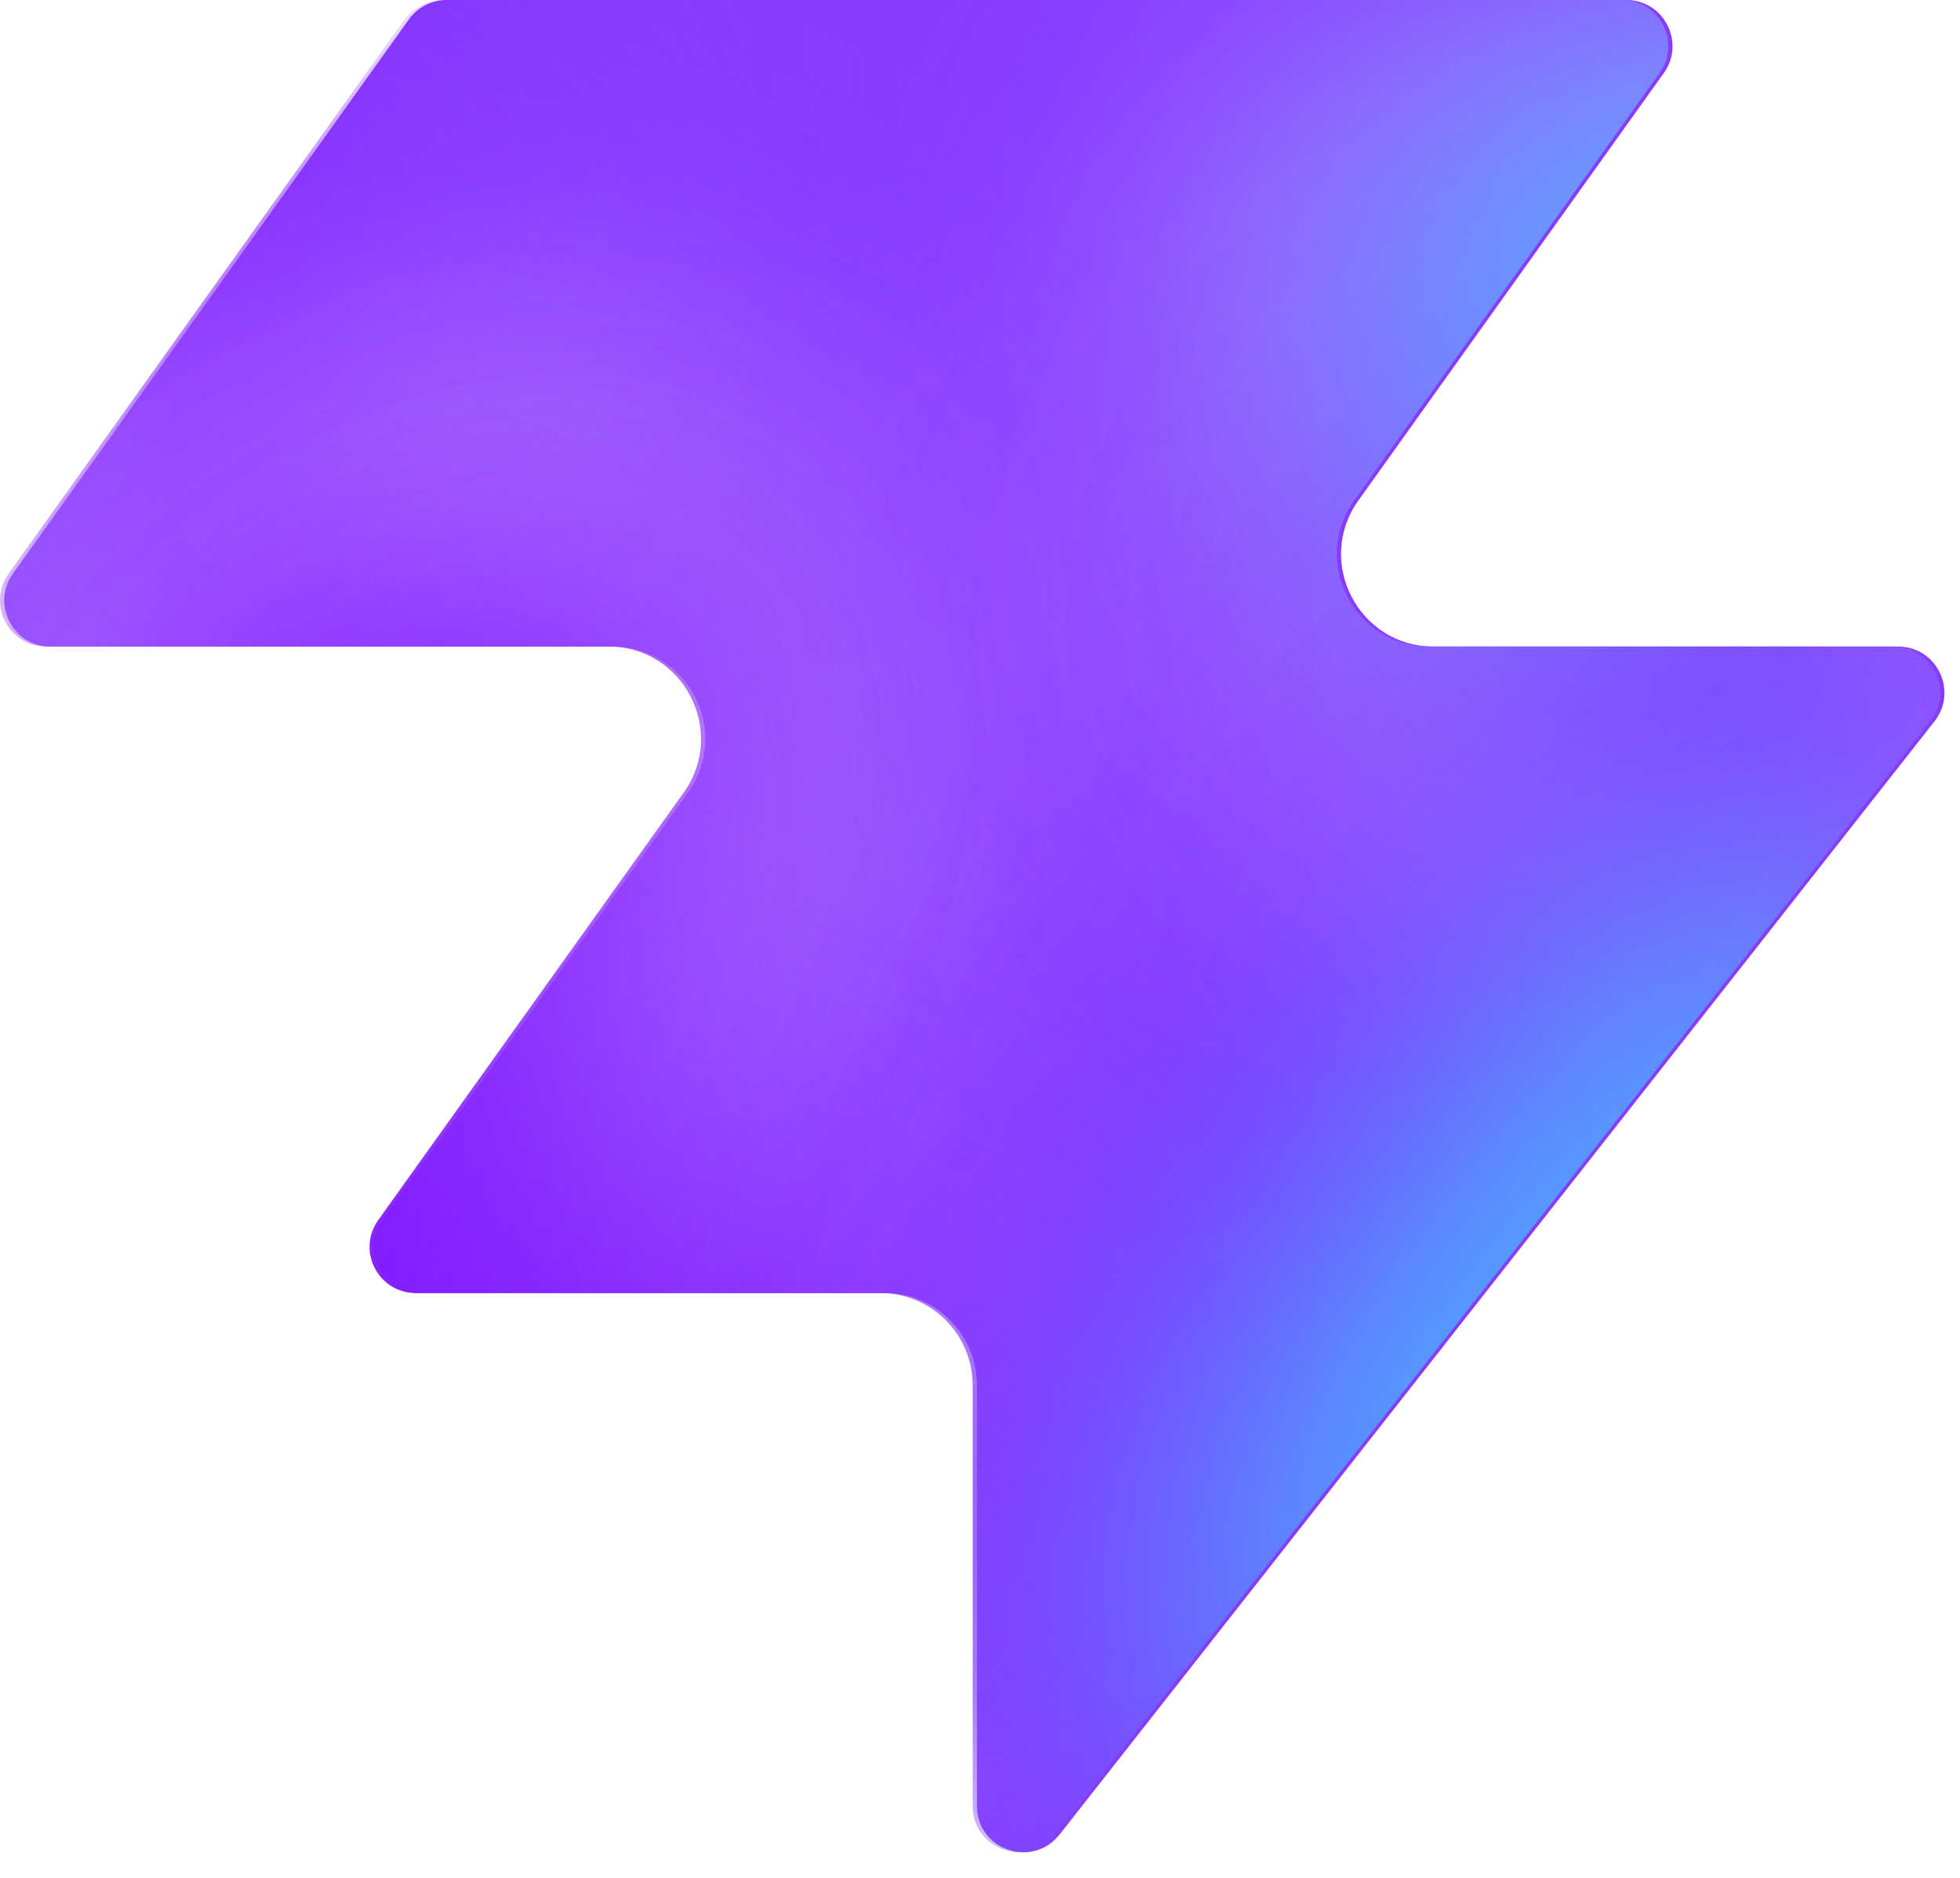
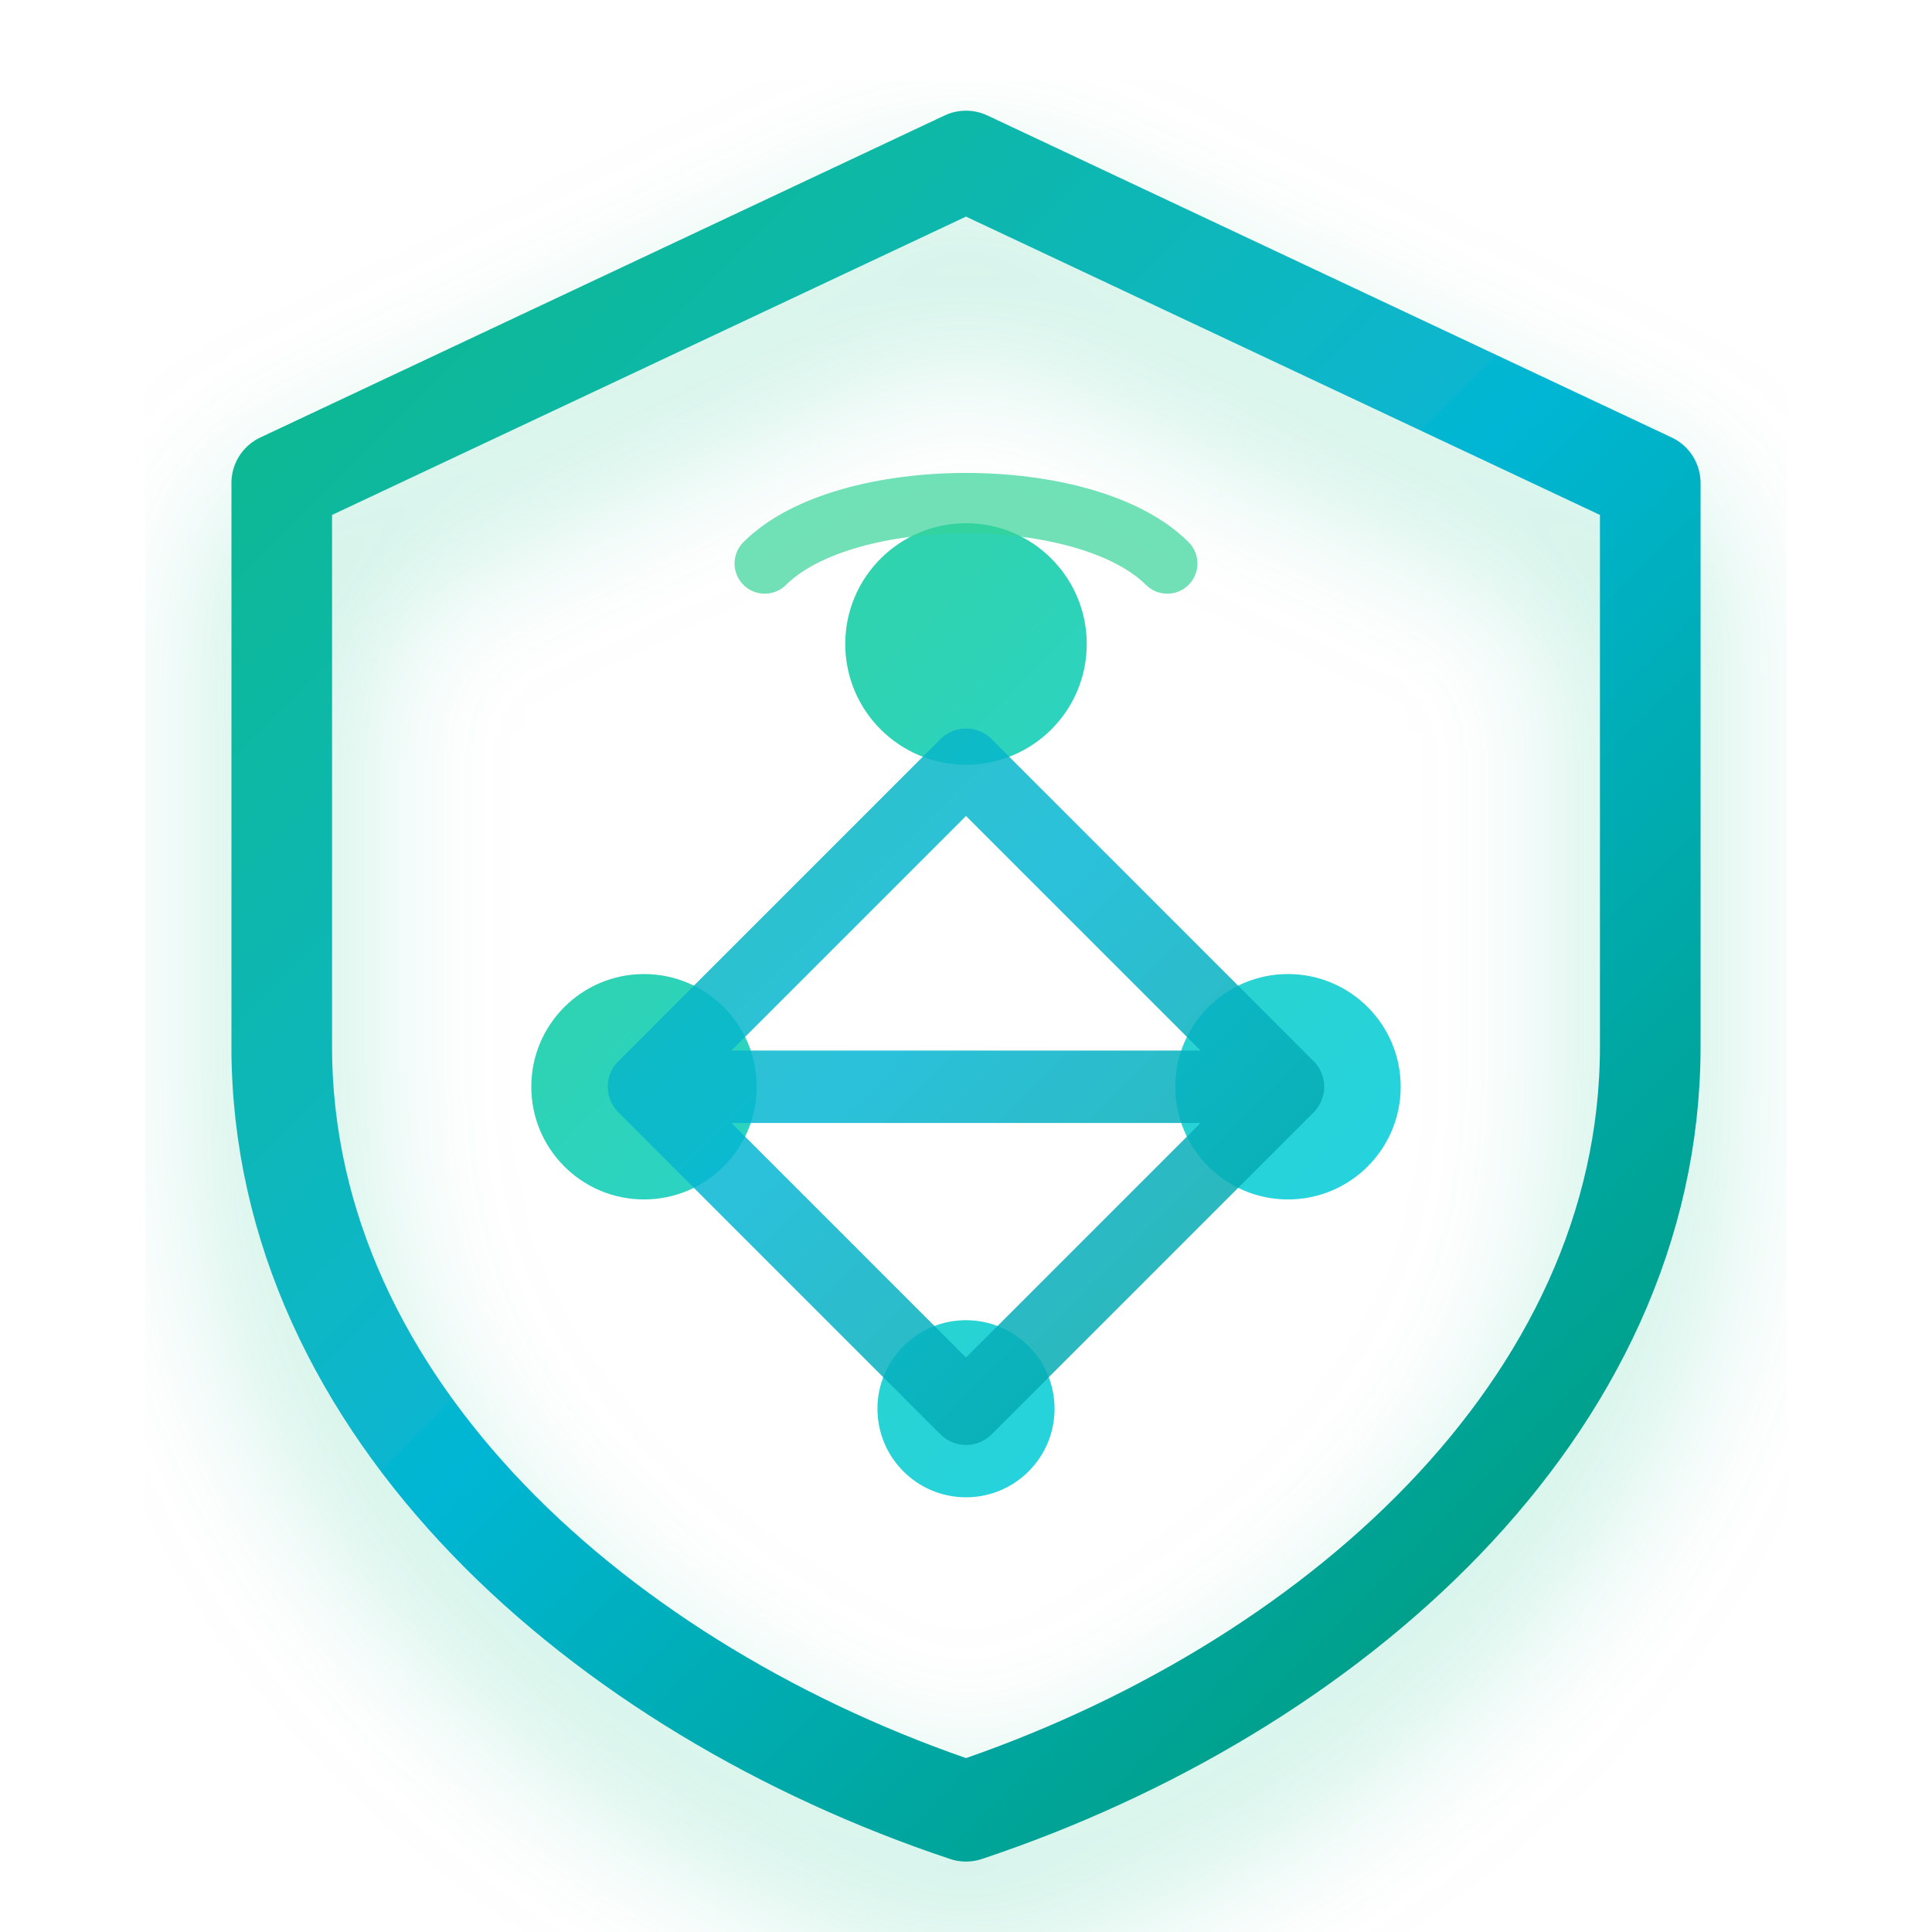
- <svg xmlns="http://www.w3.org/2000/svg" width="48" height="46" fill="none" viewBox="0 0 48 46">
-   <path fill="#863bff" d="M25.946 44.938c-.664.845-2.021.375-2.021-.698V33.937a2.26 2.26 0 0 0-2.262-2.262H10.287c-.92 0-1.456-1.04-.92-1.788l7.48-10.471c1.07-1.497 0-3.578-1.842-3.578H1.237c-.92 0-1.456-1.04-.92-1.788L10.013.474c.214-.297.556-.474.92-.474h28.894c.92 0 1.456 1.04.92 1.788l-7.48 10.471c-1.07 1.498 0 3.579 1.842 3.579h11.377c.943 0 1.473 1.088.89 1.83L25.947 44.94z" style="fill:#863bff;fill:color(display-p3 .525 .23 1);fill-opacity:1" />
-   <mask id="a" width="48" height="46" x="0" y="0" maskUnits="userSpaceOnUse" style="mask-type:alpha">
-     <path fill="#000" d="M25.842 44.938c-.664.844-2.021.375-2.021-.698V33.937a2.26 2.26 0 0 0-2.262-2.262H10.183c-.92 0-1.456-1.04-.92-1.788l7.48-10.471c1.07-1.498 0-3.579-1.842-3.579H1.133c-.92 0-1.456-1.04-.92-1.787L9.91.473c.214-.297.556-.474.92-.474h28.894c.92 0 1.456 1.04.92 1.788l-7.48 10.471c-1.07 1.498 0 3.578 1.842 3.578h11.377c.943 0 1.473 1.088.89 1.832L25.843 44.94z" style="fill:#000;fill-opacity:1" />
-   </mask>
-   <g mask="url(#a)">
-     <g filter="url(#b)">
-       <ellipse cx="5.508" cy="14.704" fill="#ede6ff" rx="5.508" ry="14.704" style="fill:#ede6ff;fill:color(display-p3 .927 .903 1);fill-opacity:1" transform="matrix(.00324 1 1 -.00324 -4.47 31.516)" />
-     </g>
-     <g filter="url(#c)">
-       <ellipse cx="10.399" cy="29.851" fill="#ede6ff" rx="10.399" ry="29.851" style="fill:#ede6ff;fill:color(display-p3 .927 .903 1);fill-opacity:1" transform="matrix(.00324 1 1 -.00324 -39.328 7.883)" />
-     </g>
-     <g filter="url(#d)">
-       <ellipse cx="5.508" cy="30.487" fill="#7e14ff" rx="5.508" ry="30.487" style="fill:#7e14ff;fill:color(display-p3 .492 .077 1);fill-opacity:1" transform="rotate(89.814 -25.913 -14.639)scale(1 -1)" />
-     </g>
-     <g filter="url(#e)">
-       <ellipse cx="5.508" cy="30.599" fill="#7e14ff" rx="5.508" ry="30.599" style="fill:#7e14ff;fill:color(display-p3 .492 .077 1);fill-opacity:1" transform="rotate(89.814 -32.644 -3.334)scale(1 -1)" />
-     </g>
-     <g filter="url(#f)">
-       <ellipse cx="5.508" cy="30.599" fill="#7e14ff" rx="5.508" ry="30.599" style="fill:#7e14ff;fill:color(display-p3 .492 .077 1);fill-opacity:1" transform="matrix(.00324 1 1 -.00324 -34.34 30.47)" />
-     </g>
-     <g filter="url(#g)">
-       <ellipse cx="14.072" cy="22.078" fill="#ede6ff" rx="14.072" ry="22.078" style="fill:#ede6ff;fill:color(display-p3 .927 .903 1);fill-opacity:1" transform="rotate(93.35 24.506 48.493)scale(-1 1)" />
-     </g>
-     <g filter="url(#h)">
-       <ellipse cx="3.47" cy="21.501" fill="#7e14ff" rx="3.47" ry="21.501" style="fill:#7e14ff;fill:color(display-p3 .492 .077 1);fill-opacity:1" transform="rotate(89.009 28.708 47.59)scale(-1 1)" />
-     </g>
-     <g filter="url(#i)">
-       <ellipse cx="3.47" cy="21.501" fill="#7e14ff" rx="3.47" ry="21.501" style="fill:#7e14ff;fill:color(display-p3 .492 .077 1);fill-opacity:1" transform="rotate(89.009 28.708 47.59)scale(-1 1)" />
-     </g>
-     <g filter="url(#j)">
-       <ellipse cx=".387" cy="8.972" fill="#7e14ff" rx="4.407" ry="29.108" style="fill:#7e14ff;fill:color(display-p3 .492 .077 1);fill-opacity:1" transform="rotate(39.51 .387 8.972)" />
-     </g>
-     <g filter="url(#k)">
-       <ellipse cx="47.523" cy="-6.092" fill="#7e14ff" rx="4.407" ry="29.108" style="fill:#7e14ff;fill:color(display-p3 .492 .077 1);fill-opacity:1" transform="rotate(37.892 47.523 -6.092)" />
-     </g>
-     <g filter="url(#l)">
-       <ellipse cx="41.412" cy="6.333" fill="#47bfff" rx="5.971" ry="9.665" style="fill:#47bfff;fill:color(display-p3 .28 .748 1);fill-opacity:1" transform="rotate(37.892 41.412 6.333)" />
-     </g>
-     <g filter="url(#m)">
-       <ellipse cx="-1.879" cy="38.332" fill="#7e14ff" rx="4.407" ry="29.108" style="fill:#7e14ff;fill:color(display-p3 .492 .077 1);fill-opacity:1" transform="rotate(37.892 -1.88 38.332)" />
-     </g>
-     <g filter="url(#n)">
-       <ellipse cx="-1.879" cy="38.332" fill="#7e14ff" rx="4.407" ry="29.108" style="fill:#7e14ff;fill:color(display-p3 .492 .077 1);fill-opacity:1" transform="rotate(37.892 -1.88 38.332)" />
-     </g>
-     <g filter="url(#o)">
-       <ellipse cx="35.651" cy="29.907" fill="#7e14ff" rx="4.407" ry="29.108" style="fill:#7e14ff;fill:color(display-p3 .492 .077 1);fill-opacity:1" transform="rotate(37.892 35.651 29.907)" />
-     </g>
-     <g filter="url(#p)">
-       <ellipse cx="38.418" cy="32.4" fill="#47bfff" rx="5.971" ry="15.297" style="fill:#47bfff;fill:color(display-p3 .28 .748 1);fill-opacity:1" transform="rotate(37.892 38.418 32.4)" />
-     </g>
-   </g>
+ <svg xmlns="http://www.w3.org/2000/svg" viewBox="0 0 48 48" fill="none" class="w-full h-full">
  <defs>
-     <filter id="b" width="60.045" height="41.654" x="-19.77" y="16.149" color-interpolation-filters="sRGB" filterUnits="userSpaceOnUse">
-       <feFlood flood-opacity="0" result="BackgroundImageFix" />
-       <feBlend in="SourceGraphic" in2="BackgroundImageFix" result="shape" />
-       <feGaussianBlur result="effect1_foregroundBlur_2002_17158" stdDeviation="7.659" />
-     </filter>
-     <filter id="c" width="90.34" height="51.437" x="-54.613" y="-7.533" color-interpolation-filters="sRGB" filterUnits="userSpaceOnUse">
-       <feFlood flood-opacity="0" result="BackgroundImageFix" />
-       <feBlend in="SourceGraphic" in2="BackgroundImageFix" result="shape" />
-       <feGaussianBlur result="effect1_foregroundBlur_2002_17158" stdDeviation="7.659" />
-     </filter>
-     <filter id="d" width="79.355" height="29.4" x="-49.64" y="2.03" color-interpolation-filters="sRGB" filterUnits="userSpaceOnUse">
-       <feFlood flood-opacity="0" result="BackgroundImageFix" />
-       <feBlend in="SourceGraphic" in2="BackgroundImageFix" result="shape" />
-       <feGaussianBlur result="effect1_foregroundBlur_2002_17158" stdDeviation="4.596" />
-     </filter>
-     <filter id="e" width="79.579" height="29.4" x="-45.045" y="20.029" color-interpolation-filters="sRGB" filterUnits="userSpaceOnUse">
-       <feFlood flood-opacity="0" result="BackgroundImageFix" />
-       <feBlend in="SourceGraphic" in2="BackgroundImageFix" result="shape" />
-       <feGaussianBlur result="effect1_foregroundBlur_2002_17158" stdDeviation="4.596" />
-     </filter>
-     <filter id="f" width="79.579" height="29.4" x="-43.513" y="21.178" color-interpolation-filters="sRGB" filterUnits="userSpaceOnUse">
-       <feFlood flood-opacity="0" result="BackgroundImageFix" />
-       <feBlend in="SourceGraphic" in2="BackgroundImageFix" result="shape" />
-       <feGaussianBlur result="effect1_foregroundBlur_2002_17158" stdDeviation="4.596" />
-     </filter>
-     <filter id="g" width="74.749" height="58.852" x="15.756" y="-17.901" color-interpolation-filters="sRGB" filterUnits="userSpaceOnUse">
-       <feFlood flood-opacity="0" result="BackgroundImageFix" />
-       <feBlend in="SourceGraphic" in2="BackgroundImageFix" result="shape" />
-       <feGaussianBlur result="effect1_foregroundBlur_2002_17158" stdDeviation="7.659" />
-     </filter>
-     <filter id="h" width="61.377" height="25.362" x="23.548" y="2.284" color-interpolation-filters="sRGB" filterUnits="userSpaceOnUse">
-       <feFlood flood-opacity="0" result="BackgroundImageFix" />
-       <feBlend in="SourceGraphic" in2="BackgroundImageFix" result="shape" />
-       <feGaussianBlur result="effect1_foregroundBlur_2002_17158" stdDeviation="4.596" />
-     </filter>
-     <filter id="i" width="61.377" height="25.362" x="23.548" y="2.284" color-interpolation-filters="sRGB" filterUnits="userSpaceOnUse">
-       <feFlood flood-opacity="0" result="BackgroundImageFix" />
-       <feBlend in="SourceGraphic" in2="BackgroundImageFix" result="shape" />
-       <feGaussianBlur result="effect1_foregroundBlur_2002_17158" stdDeviation="4.596" />
-     </filter>
-     <filter id="j" width="56.045" height="63.649" x="-27.636" y="-22.853" color-interpolation-filters="sRGB" filterUnits="userSpaceOnUse">
-       <feFlood flood-opacity="0" result="BackgroundImageFix" />
-       <feBlend in="SourceGraphic" in2="BackgroundImageFix" result="shape" />
-       <feGaussianBlur result="effect1_foregroundBlur_2002_17158" stdDeviation="4.596" />
-     </filter>
-     <filter id="k" width="54.814" height="64.646" x="20.116" y="-38.415" color-interpolation-filters="sRGB" filterUnits="userSpaceOnUse">
-       <feFlood flood-opacity="0" result="BackgroundImageFix" />
-       <feBlend in="SourceGraphic" in2="BackgroundImageFix" result="shape" />
-       <feGaussianBlur result="effect1_foregroundBlur_2002_17158" stdDeviation="4.596" />
-     </filter>
-     <filter id="l" width="33.541" height="35.313" x="24.641" y="-11.323" color-interpolation-filters="sRGB" filterUnits="userSpaceOnUse">
-       <feFlood flood-opacity="0" result="BackgroundImageFix" />
-       <feBlend in="SourceGraphic" in2="BackgroundImageFix" result="shape" />
-       <feGaussianBlur result="effect1_foregroundBlur_2002_17158" stdDeviation="4.596" />
-     </filter>
-     <filter id="m" width="54.814" height="64.646" x="-29.286" y="6.009" color-interpolation-filters="sRGB" filterUnits="userSpaceOnUse">
-       <feFlood flood-opacity="0" result="BackgroundImageFix" />
-       <feBlend in="SourceGraphic" in2="BackgroundImageFix" result="shape" />
-       <feGaussianBlur result="effect1_foregroundBlur_2002_17158" stdDeviation="4.596" />
-     </filter>
-     <filter id="n" width="54.814" height="64.646" x="-29.286" y="6.009" color-interpolation-filters="sRGB" filterUnits="userSpaceOnUse">
-       <feFlood flood-opacity="0" result="BackgroundImageFix" />
-       <feBlend in="SourceGraphic" in2="BackgroundImageFix" result="shape" />
-       <feGaussianBlur result="effect1_foregroundBlur_2002_17158" stdDeviation="4.596" />
-     </filter>
-     <filter id="o" width="54.814" height="64.646" x="8.244" y="-2.416" color-interpolation-filters="sRGB" filterUnits="userSpaceOnUse">
-       <feFlood flood-opacity="0" result="BackgroundImageFix" />
-       <feBlend in="SourceGraphic" in2="BackgroundImageFix" result="shape" />
-       <feGaussianBlur result="effect1_foregroundBlur_2002_17158" stdDeviation="4.596" />
-     </filter>
-     <filter id="p" width="39.409" height="43.623" x="18.713" y="10.588" color-interpolation-filters="sRGB" filterUnits="userSpaceOnUse">
-       <feFlood flood-opacity="0" result="BackgroundImageFix" />
-       <feBlend in="SourceGraphic" in2="BackgroundImageFix" result="shape" />
-       <feGaussianBlur result="effect1_foregroundBlur_2002_17158" stdDeviation="4.596" />
+     <linearGradient id="shieldGrad" x1="4" y1="4" x2="44" y2="44" gradientUnits="userSpaceOnUse">
+       <stop offset="0%" stop-color="#10B981" />
+       <stop offset="50%" stop-color="#06B6D4" />
+       <stop offset="100%" stop-color="#059669" />
+     </linearGradient>
+     <linearGradient id="nodeGrad" x1="12" y1="12" x2="36" y2="36" gradientUnits="userSpaceOnUse">
+       <stop offset="0%" stop-color="#34D399" />
+       <stop offset="100%" stop-color="#22D3EE" />
+     </linearGradient>
+     <filter id="glow" x="-10%" y="-10%" width="120%" height="120%">
+       <feDropShadow dx="0" dy="2" stdDeviation="2" flood-color="#10B981" flood-opacity="0.3" />
    </filter>
  </defs>
+   <path d="M24 4 L41 12 V26 C41 35 33 42 24 45 C15 42 7 35 7 26 V12 Z" stroke="url(#shieldGrad)" stroke-width="2.5" stroke-linecap="round" stroke-linejoin="round" fill="none" filter="url(#glow)" />
+   <circle cx="24" cy="16" r="3" fill="url(#nodeGrad)" />
+   <circle cx="16" cy="27" r="2.8" fill="url(#nodeGrad)" />
+   <circle cx="32" cy="27" r="2.8" fill="url(#nodeGrad)" />
+   <circle cx="24" cy="35" r="2.2" fill="url(#nodeGrad)" />
+   <path d="M24 19 L16 27 M24 19 L32 27 M16 27 L24 35 M32 27 L24 35 M16 27 L32 27" stroke="url(#shieldGrad)" stroke-width="1.8" stroke-linecap="round" stroke-linejoin="round" opacity="0.85" />
+   <path d="M19 14 C21 12 27 12 29 14" stroke="#34D399" stroke-width="1.5" stroke-linecap="round" opacity="0.7" />
</svg>
